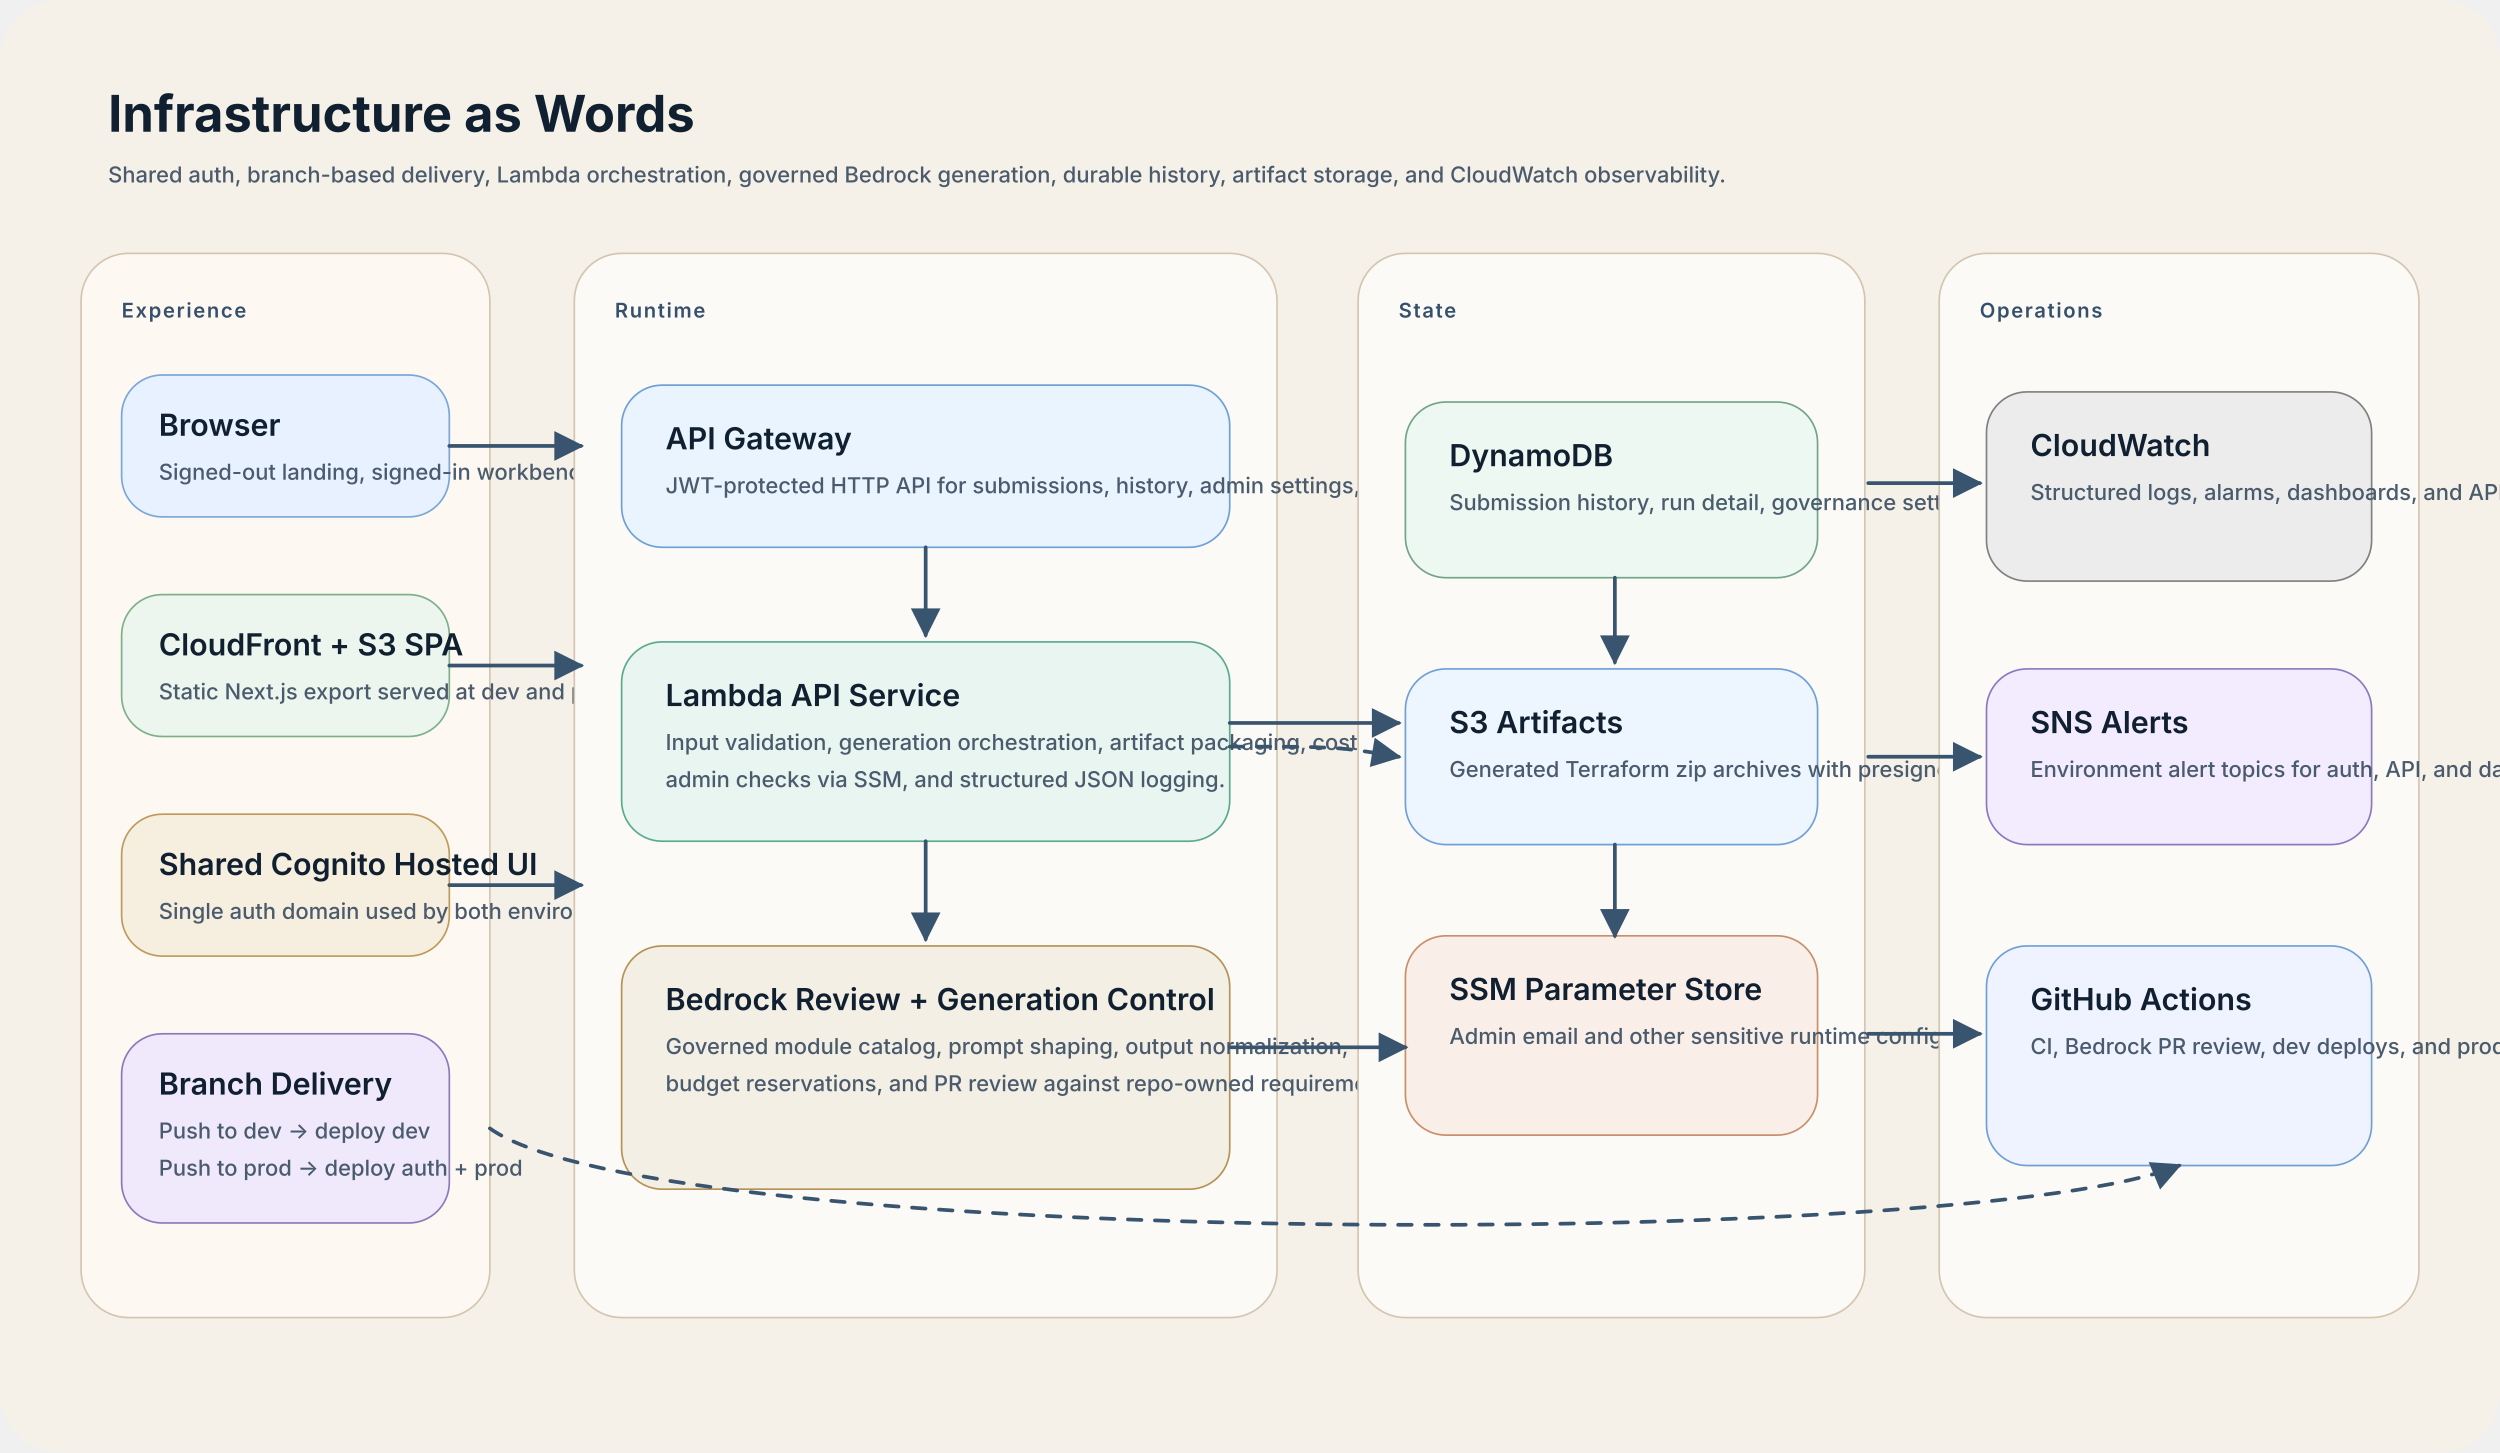
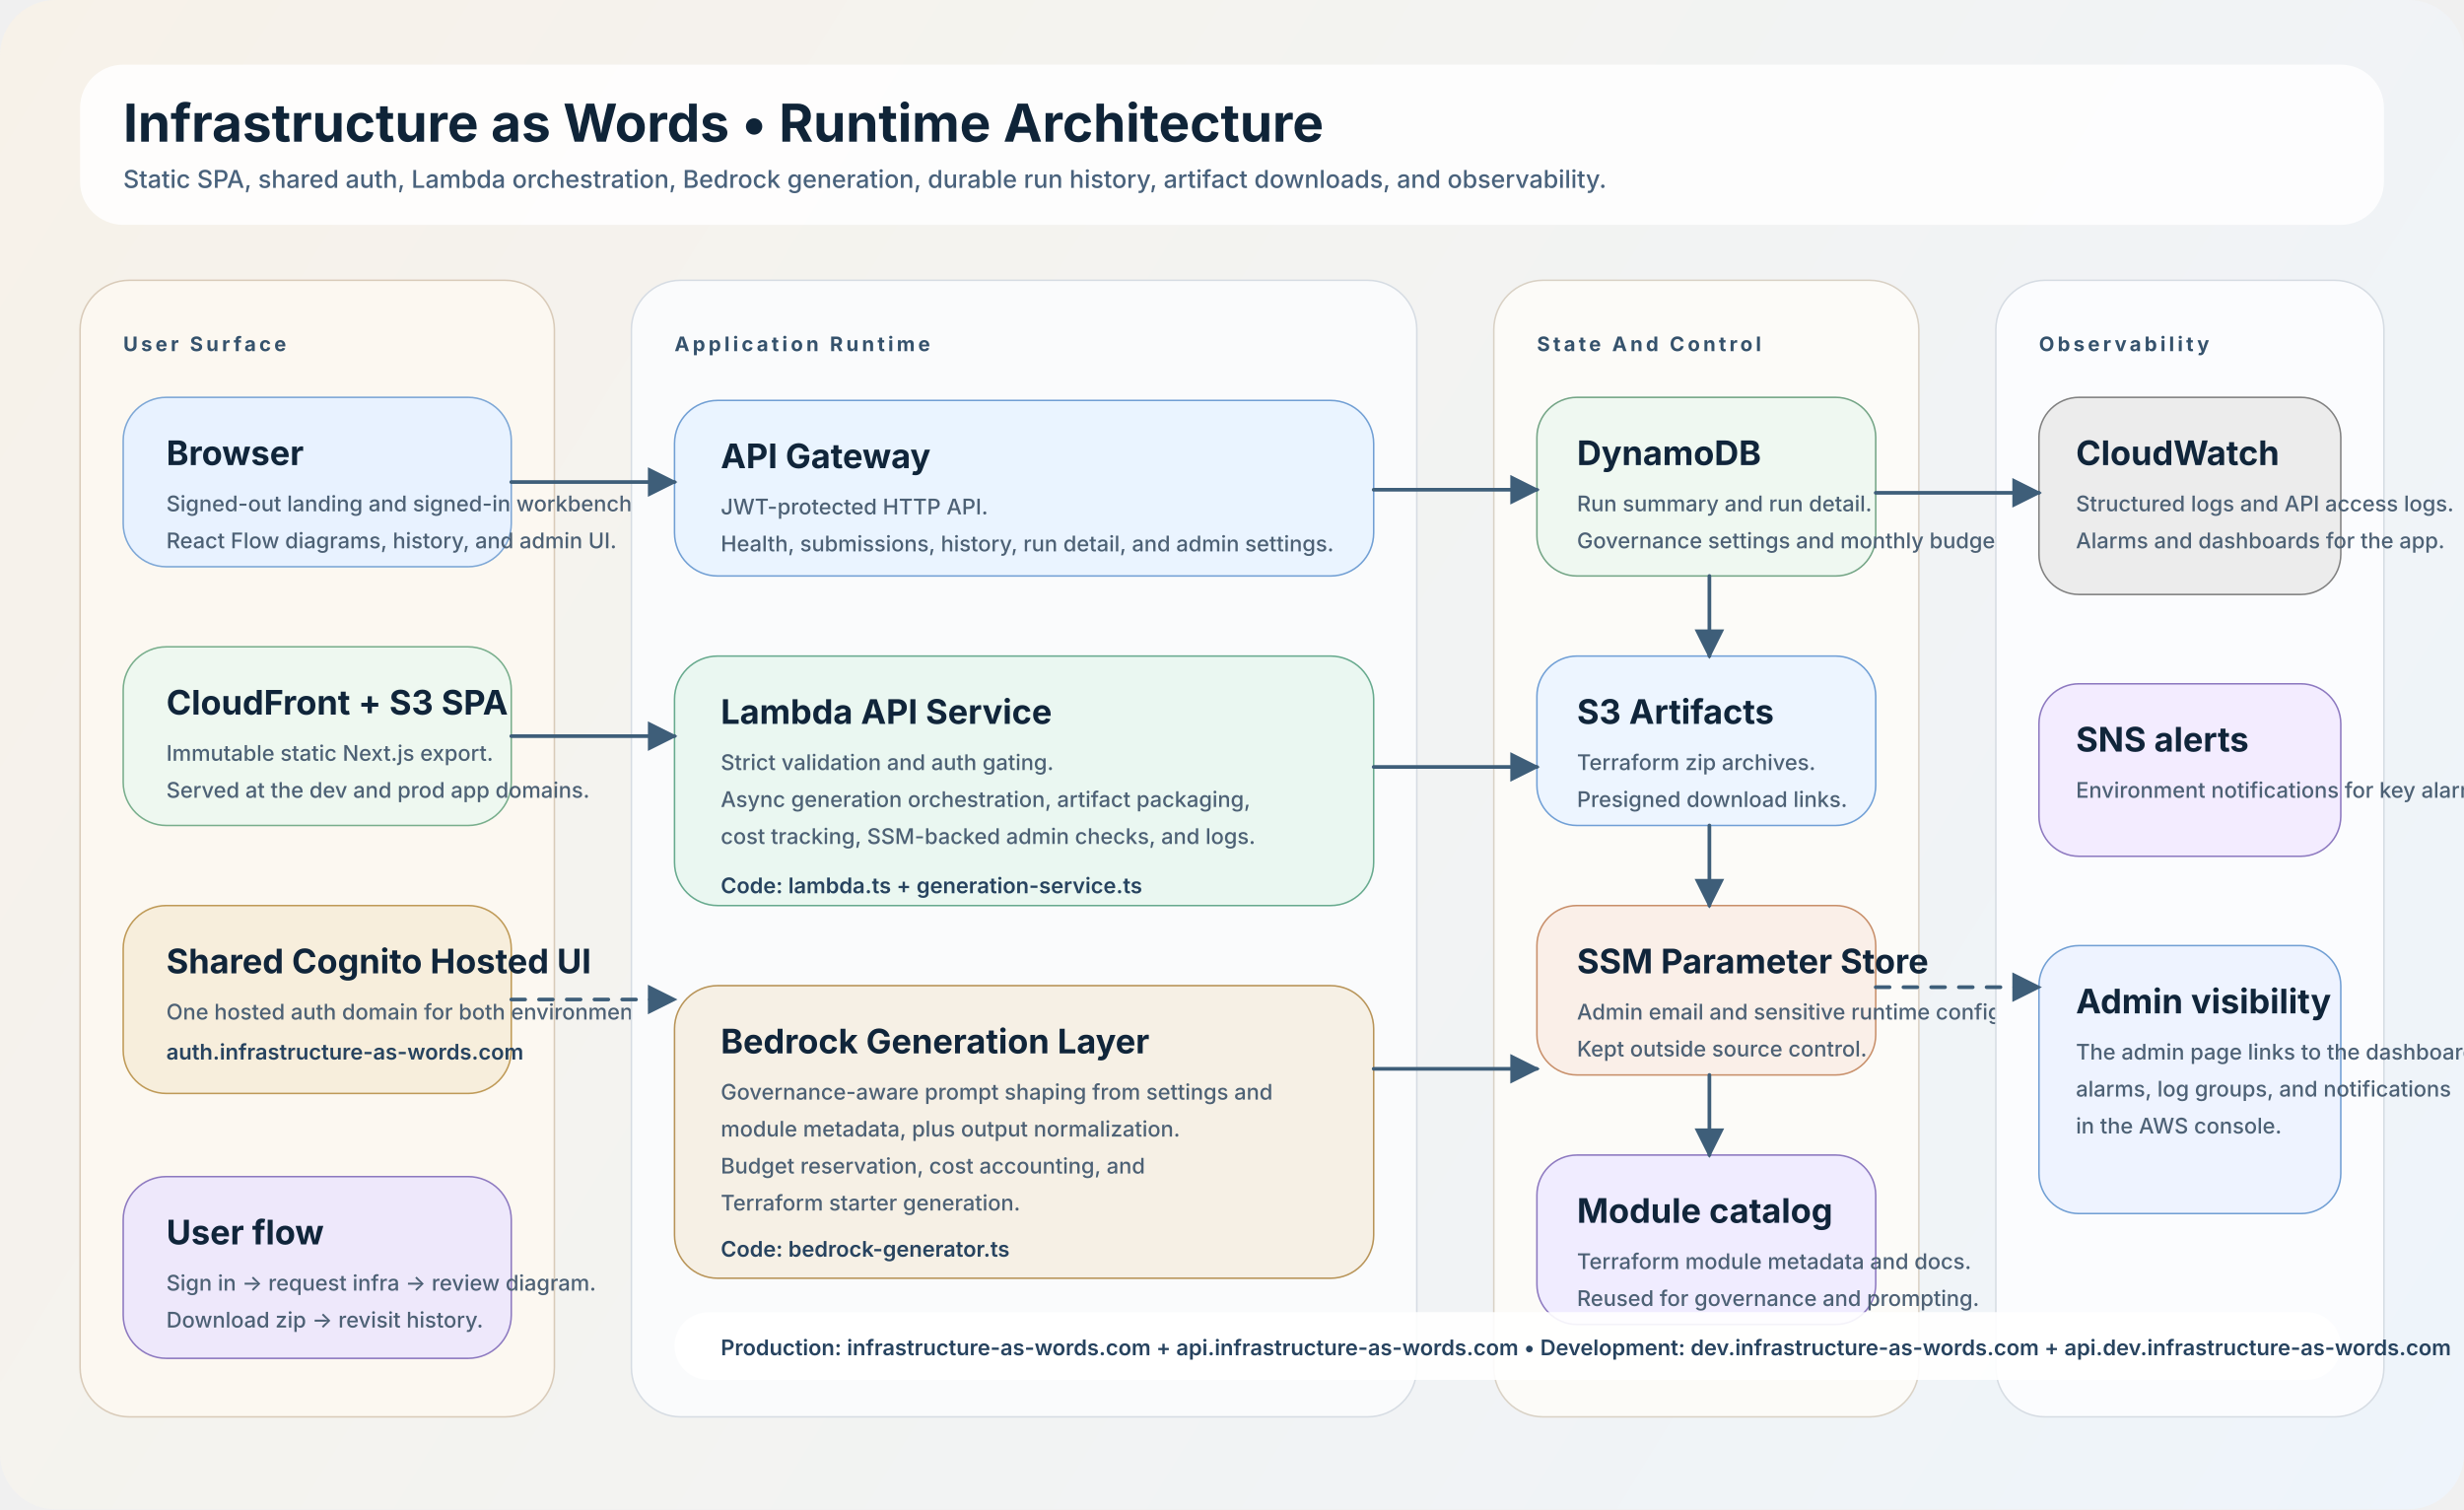
- <svg xmlns="http://www.w3.org/2000/svg" width="1480" height="860" viewBox="0 0 1480 860" fill="none">
+ <svg xmlns="http://www.w3.org/2000/svg" width="1600" height="980" viewBox="0 0 1600 980" fill="none">
  <defs>
+     <linearGradient id="bg" x1="0" y1="0" x2="1600" y2="980" gradientUnits="userSpaceOnUse">
+       <stop stop-color="#F7F2E9" />
+       <stop offset="1" stop-color="#EEF4FB" />
+     </linearGradient>
    <style>
-       .title { font: 700 30px "SF Pro Display", "Inter", sans-serif; fill: #102030; }
-       .label { font: 600 18px "SF Pro Display", "Inter", sans-serif; fill: #102030; }
-       .meta { font: 500 13px "SF Pro Text", "Inter", sans-serif; fill: #4a5b6d; }
-       .small { font: 600 12px "SF Pro Text", "Inter", sans-serif; fill: #36506b; letter-spacing: .08em; text-transform: uppercase; }
-       .line { stroke: #38546f; stroke-width: 2.2; stroke-linecap: round; stroke-linejoin: round; }
-       .dash { stroke-dasharray: 8 8; }
+       .title { font: 700 34px "SF Pro Display", "Inter", sans-serif; fill: #0f2438; }
+       .subtitle { font: 500 16px "SF Pro Text", "Inter", sans-serif; fill: #49627c; }
+       .section { font: 700 13px "SF Pro Text", "Inter", sans-serif; fill: #35526c; letter-spacing: .16em; text-transform: uppercase; }
+       .label { font: 700 22px "SF Pro Display", "Inter", sans-serif; fill: #10253a; }
+       .body { font: 500 14px "SF Pro Text", "Inter", sans-serif; fill: #4d6175; }
+       .note { font: 600 14px "SF Pro Text", "Inter", sans-serif; fill: #27435f; }
+       .line { stroke: #3e5e79; stroke-width: 2.4; stroke-linecap: round; stroke-linejoin: round; }
+       .dash { stroke-dasharray: 9 9; }
    </style>
    <marker id="arrow" viewBox="0 0 10 10" refX="9" refY="5" markerWidth="8" markerHeight="8" orient="auto-start-reverse">
-       <path d="M 0 0 L 10 5 L 0 10 z" fill="#38546f" />
+       <path d="M 0 0 L 10 5 L 0 10 z" fill="#3e5e79" />
    </marker>
  </defs>
-   <rect width="1480" height="860" rx="36" fill="#f6f1e8" />
-   <text x="64" y="78" class="title">Infrastructure as Words</text>
-   <text x="64" y="108" class="meta">Shared auth, branch-based delivery, Lambda orchestration, governed Bedrock generation, durable history, artifact storage, and CloudWatch observability.</text>
-   <rect x="48" y="150" width="242" height="630" rx="28" fill="#fdf9f2" stroke="#d4c5b0" />
-   <text x="72" y="188" class="small">Experience</text>
-   <rect x="72" y="222" width="194" height="84" rx="24" fill="#e8f1ff" stroke="#7aa6d9" />
-   <text x="94" y="258" class="label">Browser</text>
-   <text x="94" y="284" class="meta">Signed-out landing, signed-in workbench, React Flow run detail.</text>
-   <rect x="72" y="352" width="194" height="84" rx="24" fill="#ecf6ee" stroke="#7db08a" />
-   <text x="94" y="388" class="label">CloudFront + S3 SPA</text>
-   <text x="94" y="414" class="meta">Static Next.js export served at dev and prod domains.</text>
-   <rect x="72" y="482" width="194" height="84" rx="24" fill="#f6eedf" stroke="#be9b5b" />
-   <text x="94" y="518" class="label">Shared Cognito Hosted UI</text>
-   <text x="94" y="544" class="meta">Single auth domain used by both environments.</text>
-   <rect x="72" y="612" width="194" height="112" rx="24" fill="#efe9fb" stroke="#8b79bd" />
-   <text x="94" y="648" class="label">Branch Delivery</text>
-   <text x="94" y="674" class="meta">Push to dev → deploy dev</text>
-   <text x="94" y="696" class="meta">Push to prod → deploy auth + prod</text>
-   <rect x="340" y="150" width="416" height="630" rx="28" fill="#fbfaf7" stroke="#d4c5b0" />
-   <text x="364" y="188" class="small">Runtime</text>
-   <rect x="368" y="228" width="360" height="96" rx="24" fill="#e9f4ff" stroke="#709fd6" />
-   <text x="394" y="266" class="label">API Gateway</text>
-   <text x="394" y="292" class="meta">JWT-protected HTTP API for submissions, history, admin settings, and health.</text>
-   <rect x="368" y="380" width="360" height="118" rx="24" fill="#e8f5f0" stroke="#5caa8d" />
-   <text x="394" y="418" class="label">Lambda API Service</text>
-   <text x="394" y="444" class="meta">Input validation, generation orchestration, artifact packaging, cost accounting,</text>
-   <text x="394" y="466" class="meta">admin checks via SSM, and structured JSON logging.</text>
-   <rect x="368" y="560" width="360" height="144" rx="24" fill="#f4efe5" stroke="#b59255" />
-   <text x="394" y="598" class="label">Bedrock Review + Generation Control</text>
-   <text x="394" y="624" class="meta">Governed module catalog, prompt shaping, output normalization,</text>
-   <text x="394" y="646" class="meta">budget reservations, and PR review against repo-owned requirements.</text>
-   <rect x="804" y="150" width="300" height="630" rx="28" fill="#fbfaf7" stroke="#d4c5b0" />
-   <text x="828" y="188" class="small">State</text>
-   <rect x="832" y="238" width="244" height="104" rx="24" fill="#eef8f2" stroke="#72a488" />
-   <text x="858" y="276" class="label">DynamoDB</text>
-   <text x="858" y="302" class="meta">Submission history, run detail, governance settings, and budget state.</text>
-   <rect x="832" y="396" width="244" height="104" rx="24" fill="#edf5ff" stroke="#709fd6" />
-   <text x="858" y="434" class="label">S3 Artifacts</text>
-   <text x="858" y="460" class="meta">Generated Terraform zip archives with presigned downloads.</text>
-   <rect x="832" y="554" width="244" height="118" rx="24" fill="#f9efe8" stroke="#c88f6a" />
-   <text x="858" y="592" class="label">SSM Parameter Store</text>
-   <text x="858" y="618" class="meta">Admin email and other sensitive runtime configuration.</text>
-   <rect x="1148" y="150" width="284" height="630" rx="28" fill="#fbfaf7" stroke="#d4c5b0" />
-   <text x="1172" y="188" class="small">Operations</text>
-   <rect x="1176" y="232" width="228" height="112" rx="24" fill="#ececec" stroke="#808080" />
-   <text x="1202" y="270" class="label">CloudWatch</text>
-   <text x="1202" y="296" class="meta">Structured logs, alarms, dashboards, and API/Lambda telemetry.</text>
-   <rect x="1176" y="396" width="228" height="104" rx="24" fill="#f3ecff" stroke="#8b79bd" />
-   <text x="1202" y="434" class="label">SNS Alerts</text>
-   <text x="1202" y="460" class="meta">Environment alert topics for auth, API, and data health signals.</text>
-   <rect x="1176" y="560" width="228" height="130" rx="24" fill="#eef3ff" stroke="#709fd6" />
-   <text x="1202" y="598" class="label">GitHub Actions</text>
-   <text x="1202" y="624" class="meta">CI, Bedrock PR review, dev deploys, and prod auth + prod deploys.</text>
-   <path d="M266 264 H344" class="line" marker-end="url(#arrow)" />
-   <path d="M266 394 H344" class="line" marker-end="url(#arrow)" />
-   <path d="M266 524 H344" class="line" marker-end="url(#arrow)" />
-   <path d="M548 324 V376" class="line" marker-end="url(#arrow)" />
-   <path d="M548 498 V556" class="line" marker-end="url(#arrow)" />
-   <path d="M728 428 H828" class="line" marker-end="url(#arrow)" />
-   <path d="M728 442 C 792 442, 792 442, 828 448" class="line dash" marker-end="url(#arrow)" />
-   <path d="M728 620 H832" class="line" marker-end="url(#arrow)" />
-   <path d="M956 342 V392" class="line" marker-end="url(#arrow)" />
-   <path d="M956 500 V554" class="line" marker-end="url(#arrow)" />
-   <path d="M1106 286 H1172" class="line" marker-end="url(#arrow)" />
-   <path d="M1106 448 H1172" class="line" marker-end="url(#arrow)" />
-   <path d="M1106 612 H1172" class="line" marker-end="url(#arrow)" />
-   <path d="M290 668 C 390 740, 1170 740, 1290 690" class="line dash" marker-end="url(#arrow)" />
+   <rect width="1600" height="980" rx="36" fill="url(#bg)" />
+   <rect x="52" y="42" width="1496" height="104" rx="28" fill="#FFFFFF" opacity="0.86" />
+   <text x="80" y="92" class="title">Infrastructure as Words • Runtime Architecture</text>
+   <text x="80" y="122" class="subtitle">Static SPA, shared auth, Lambda orchestration, Bedrock generation, durable run history, artifact downloads, and observability.</text>
+   <rect x="52" y="182" width="308" height="738" rx="32" fill="#FCF8F1" stroke="#D9CBB9" />
+   <text x="80" y="228" class="section">User Surface</text>
+   <rect x="80" y="258" width="252" height="110" rx="28" fill="#E8F2FF" stroke="#7DA7D6" />
+   <text x="108" y="302" class="label">Browser</text>
+   <text x="108" y="332" class="body">Signed-out landing and signed-in workbench.</text>
+   <text x="108" y="356" class="body">React Flow diagrams, history, and admin UI.</text>
+   <rect x="80" y="420" width="252" height="116" rx="28" fill="#EEF8F0" stroke="#78AE8C" />
+   <text x="108" y="464" class="label">CloudFront + S3 SPA</text>
+   <text x="108" y="494" class="body">Immutable static Next.js export.</text>
+   <text x="108" y="518" class="body">Served at the dev and prod app domains.</text>
+   <rect x="80" y="588" width="252" height="122" rx="28" fill="#F7EEDC" stroke="#BF9A57" />
+   <text x="108" y="632" class="label">Shared Cognito Hosted UI</text>
+   <text x="108" y="662" class="body">One hosted auth domain for both environments.</text>
+   <text x="108" y="688" class="note">auth.infrastructure-as-words.com</text>
+   <rect x="80" y="764" width="252" height="118" rx="28" fill="#EEE8FB" stroke="#8D79C0" />
+   <text x="108" y="808" class="label">User flow</text>
+   <text x="108" y="838" class="body">Sign in → request infra → review diagram.</text>
+   <text x="108" y="862" class="body">Download zip → revisit history.</text>
+   <rect x="410" y="182" width="510" height="738" rx="32" fill="#FAFBFC" stroke="#D6DCE3" />
+   <text x="438" y="228" class="section">Application Runtime</text>
+   <rect x="438" y="260" width="454" height="114" rx="28" fill="#EAF4FF" stroke="#719FD4" />
+   <text x="468" y="304" class="label">API Gateway</text>
+   <text x="468" y="334" class="body">JWT-protected HTTP API.</text>
+   <text x="468" y="358" class="body">Health, submissions, history, run detail, and admin settings.</text>
+   <rect x="438" y="426" width="454" height="162" rx="28" fill="#EAF7F1" stroke="#67AA8E" />
+   <text x="468" y="470" class="label">Lambda API Service</text>
+   <text x="468" y="500" class="body">Strict validation and auth gating.</text>
+   <text x="468" y="524" class="body">Async generation orchestration, artifact packaging,</text>
+   <text x="468" y="548" class="body">cost tracking, SSM-backed admin checks, and logs.</text>
+   <text x="468" y="580" class="note">Code: lambda.ts + generation-service.ts</text>
+   <rect x="438" y="640" width="454" height="190" rx="28" fill="#F6F0E5" stroke="#B89458" />
+   <text x="468" y="684" class="label">Bedrock Generation Layer</text>
+   <text x="468" y="714" class="body">Governance-aware prompt shaping from settings and</text>
+   <text x="468" y="738" class="body">module metadata, plus output normalization.</text>
+   <text x="468" y="762" class="body">Budget reservation, cost accounting, and</text>
+   <text x="468" y="786" class="body">Terraform starter generation.</text>
+   <text x="468" y="816" class="note">Code: bedrock-generator.ts</text>
+   <rect x="970" y="182" width="276" height="738" rx="32" fill="#FCFBF8" stroke="#D9D1C5" />
+   <text x="998" y="228" class="section">State And Control</text>
+   <rect x="998" y="258" width="220" height="116" rx="26" fill="#EFF8F1" stroke="#74A586" />
+   <text x="1024" y="302" class="label">DynamoDB</text>
+   <text x="1024" y="332" class="body">Run summary and run detail.</text>
+   <text x="1024" y="356" class="body">Governance settings and monthly budget state.</text>
+   <rect x="998" y="426" width="220" height="110" rx="26" fill="#EDF5FF" stroke="#709FD6" />
+   <text x="1024" y="470" class="label">S3 Artifacts</text>
+   <text x="1024" y="500" class="body">Terraform zip archives.</text>
+   <text x="1024" y="524" class="body">Presigned download links.</text>
+   <rect x="998" y="588" width="220" height="110" rx="26" fill="#FAEFE8" stroke="#C88F6A" />
+   <text x="1024" y="632" class="label">SSM Parameter Store</text>
+   <text x="1024" y="662" class="body">Admin email and sensitive runtime config.</text>
+   <text x="1024" y="686" class="body">Kept outside source control.</text>
+   <rect x="998" y="750" width="220" height="110" rx="26" fill="#F0ECFF" stroke="#8D79C0" />
+   <text x="1024" y="794" class="label">Module catalog</text>
+   <text x="1024" y="824" class="body">Terraform module metadata and docs.</text>
+   <text x="1024" y="848" class="body">Reused for governance and prompting.</text>
+   <rect x="1296" y="182" width="252" height="738" rx="32" fill="#FBFCFE" stroke="#D6DCE3" />
+   <text x="1324" y="228" class="section">Observability</text>
+   <rect x="1324" y="258" width="196" height="128" rx="26" fill="#ECECEC" stroke="#818181" />
+   <text x="1348" y="302" class="label">CloudWatch</text>
+   <text x="1348" y="332" class="body">Structured logs and API access logs.</text>
+   <text x="1348" y="356" class="body">Alarms and dashboards for the app.</text>
+   <rect x="1324" y="444" width="196" height="112" rx="26" fill="#F3ECFF" stroke="#8D79C0" />
+   <text x="1348" y="488" class="label">SNS alerts</text>
+   <text x="1348" y="518" class="body">Environment notifications for key alarms.</text>
+   <rect x="1324" y="614" width="196" height="174" rx="26" fill="#EEF3FF" stroke="#719FD4" />
+   <text x="1348" y="658" class="label">Admin visibility</text>
+   <text x="1348" y="688" class="body">The admin page links to the dashboard,</text>
+   <text x="1348" y="712" class="body">alarms, log groups, and notifications</text>
+   <text x="1348" y="736" class="body">in the AWS console.</text>
+   <path d="M332 313 H438" class="line" marker-end="url(#arrow)" />
+   <path d="M332 478 H438" class="line" marker-end="url(#arrow)" />
+   <path d="M332 649 H438" class="line dash" marker-end="url(#arrow)" />
+   <path d="M892 318 H998" class="line" marker-end="url(#arrow)" />
+   <path d="M892 498 H998" class="line" marker-end="url(#arrow)" />
+   <path d="M892 694 H998" class="line" marker-end="url(#arrow)" />
+   <path d="M1218 320 H1324" class="line" marker-end="url(#arrow)" />
+   <path d="M1218 641 H1324" class="line dash" marker-end="url(#arrow)" />
+   <path d="M1110 374 V426" class="line" marker-end="url(#arrow)" />
+   <path d="M1110 536 V588" class="line" marker-end="url(#arrow)" />
+   <path d="M1110 698 V750" class="line" marker-end="url(#arrow)" />
+   <rect x="438" y="852" width="1082" height="44" rx="22" fill="#FFFFFF" opacity="0.9" />
+   <text x="468" y="880" class="note">Production: infrastructure-as-words.com + api.infrastructure-as-words.com • Development: dev.infrastructure-as-words.com + api.dev.infrastructure-as-words.com</text>
</svg>
